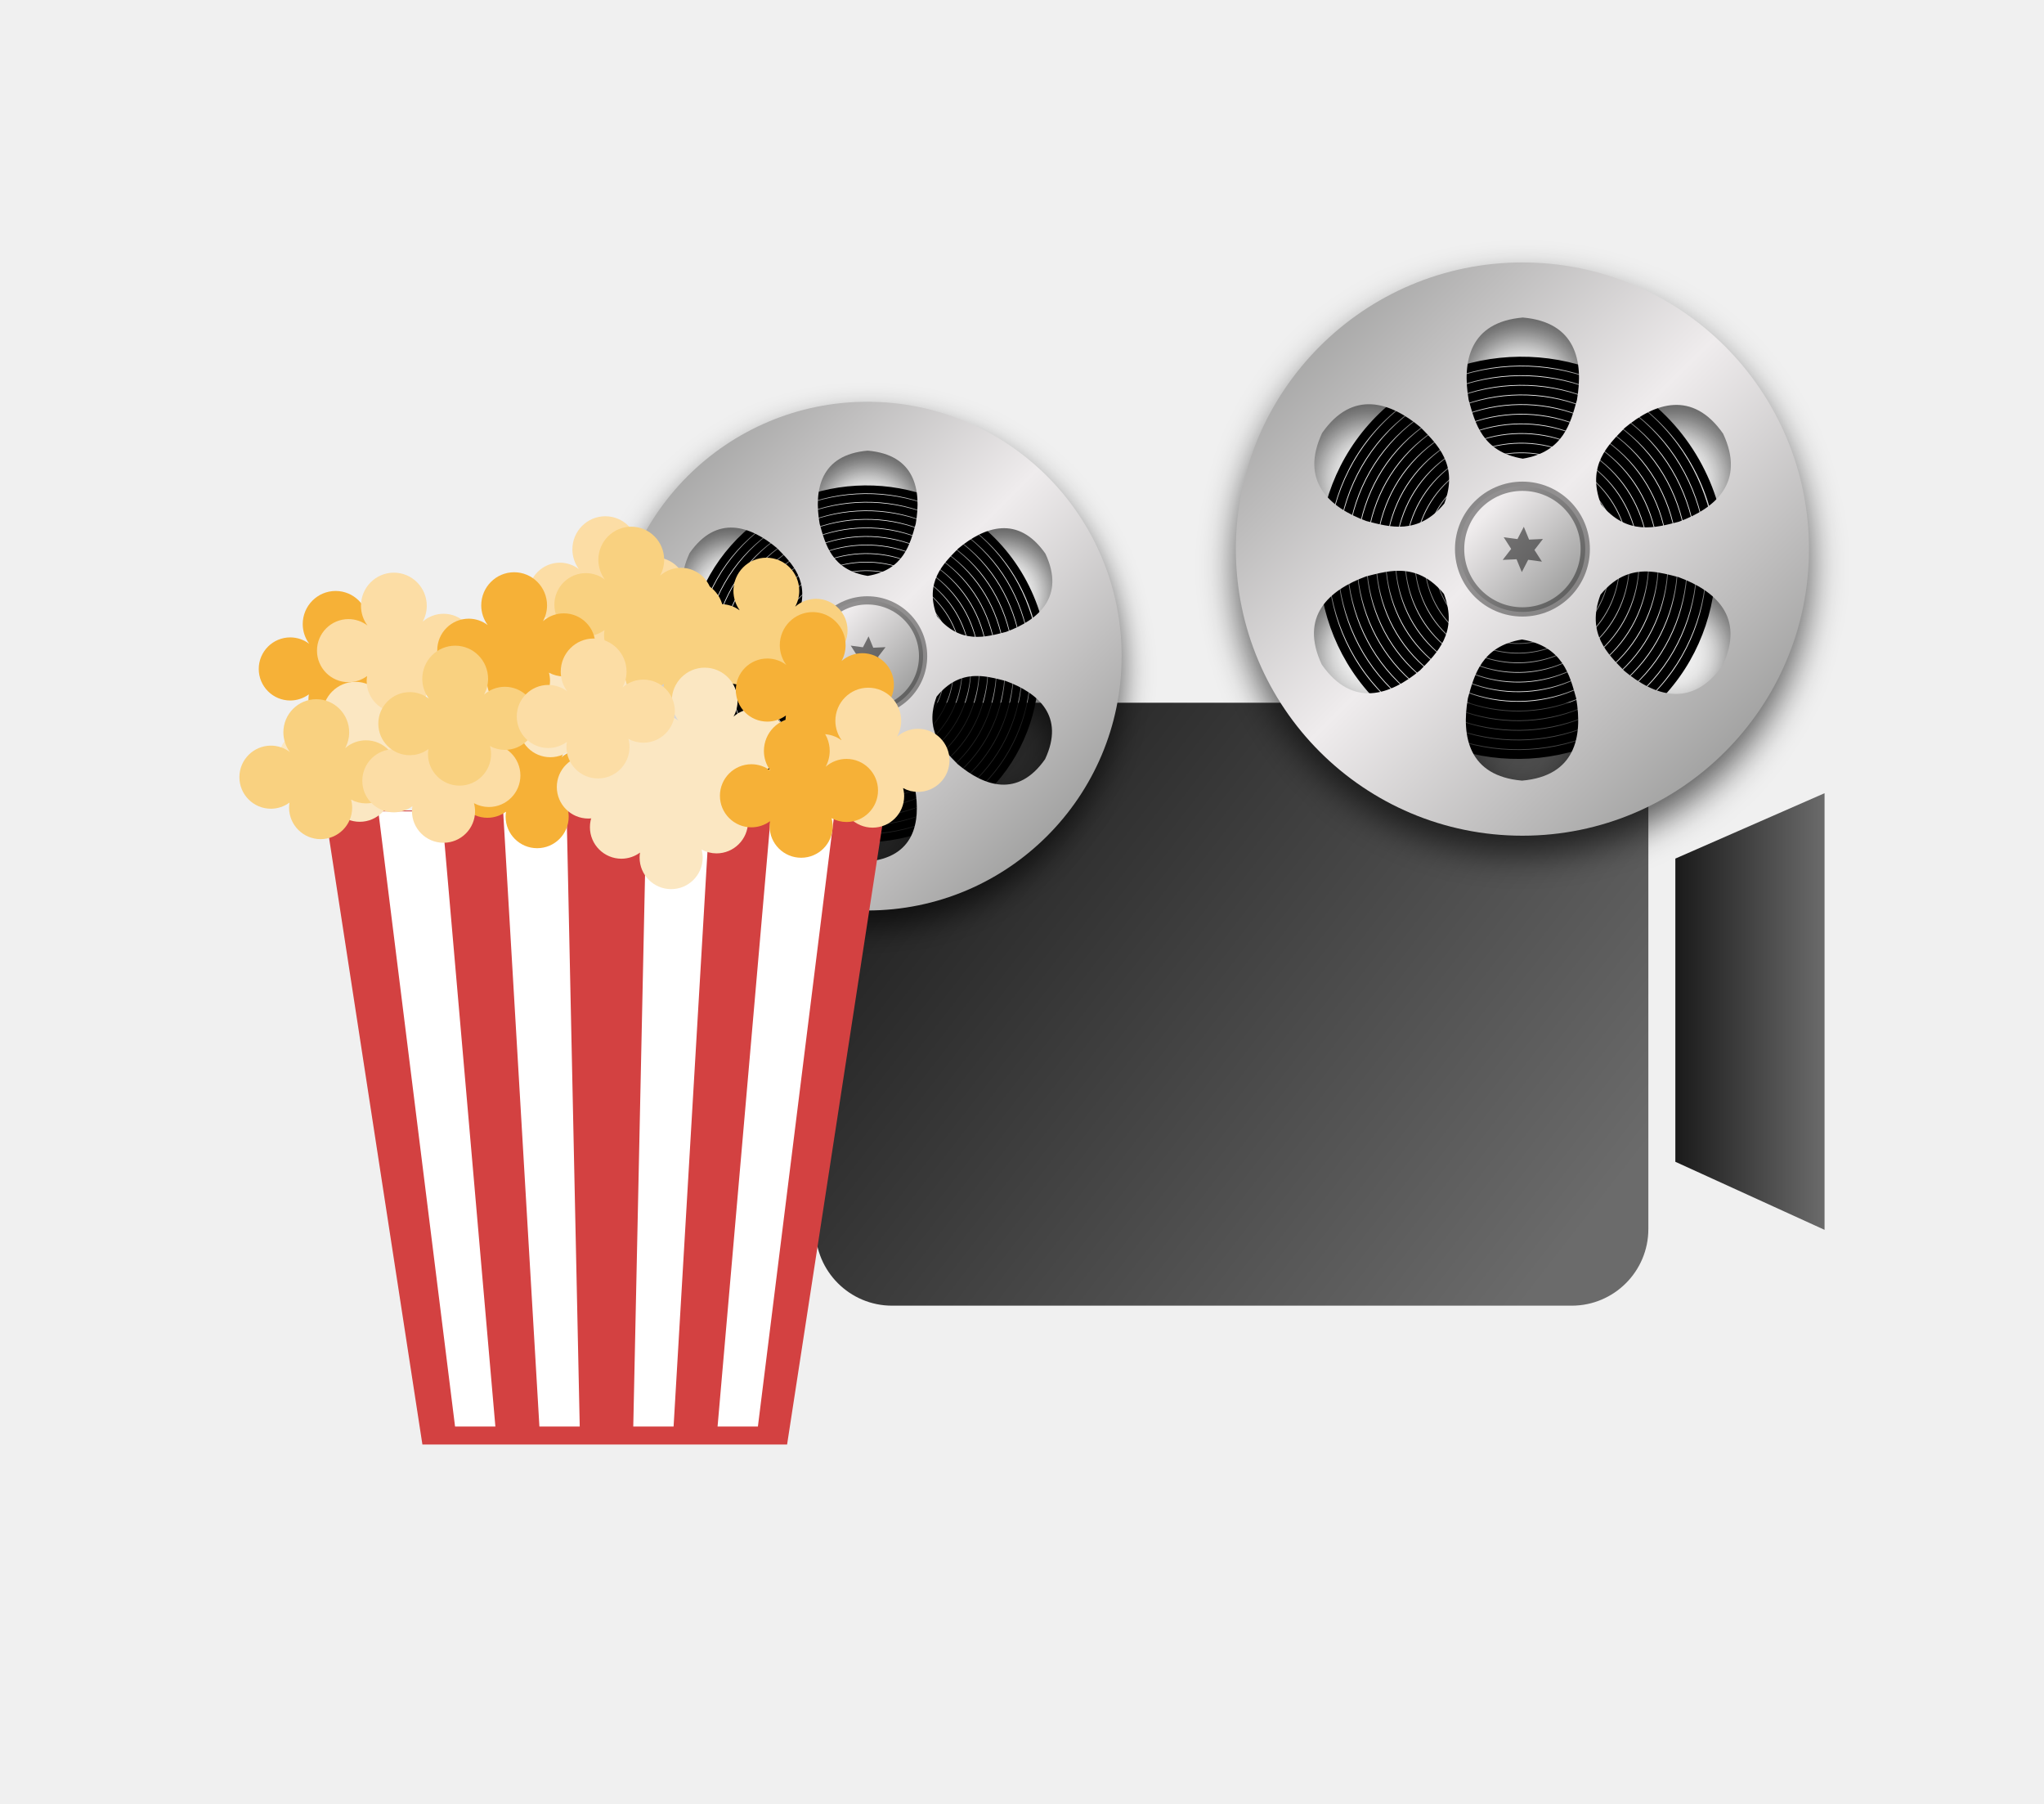
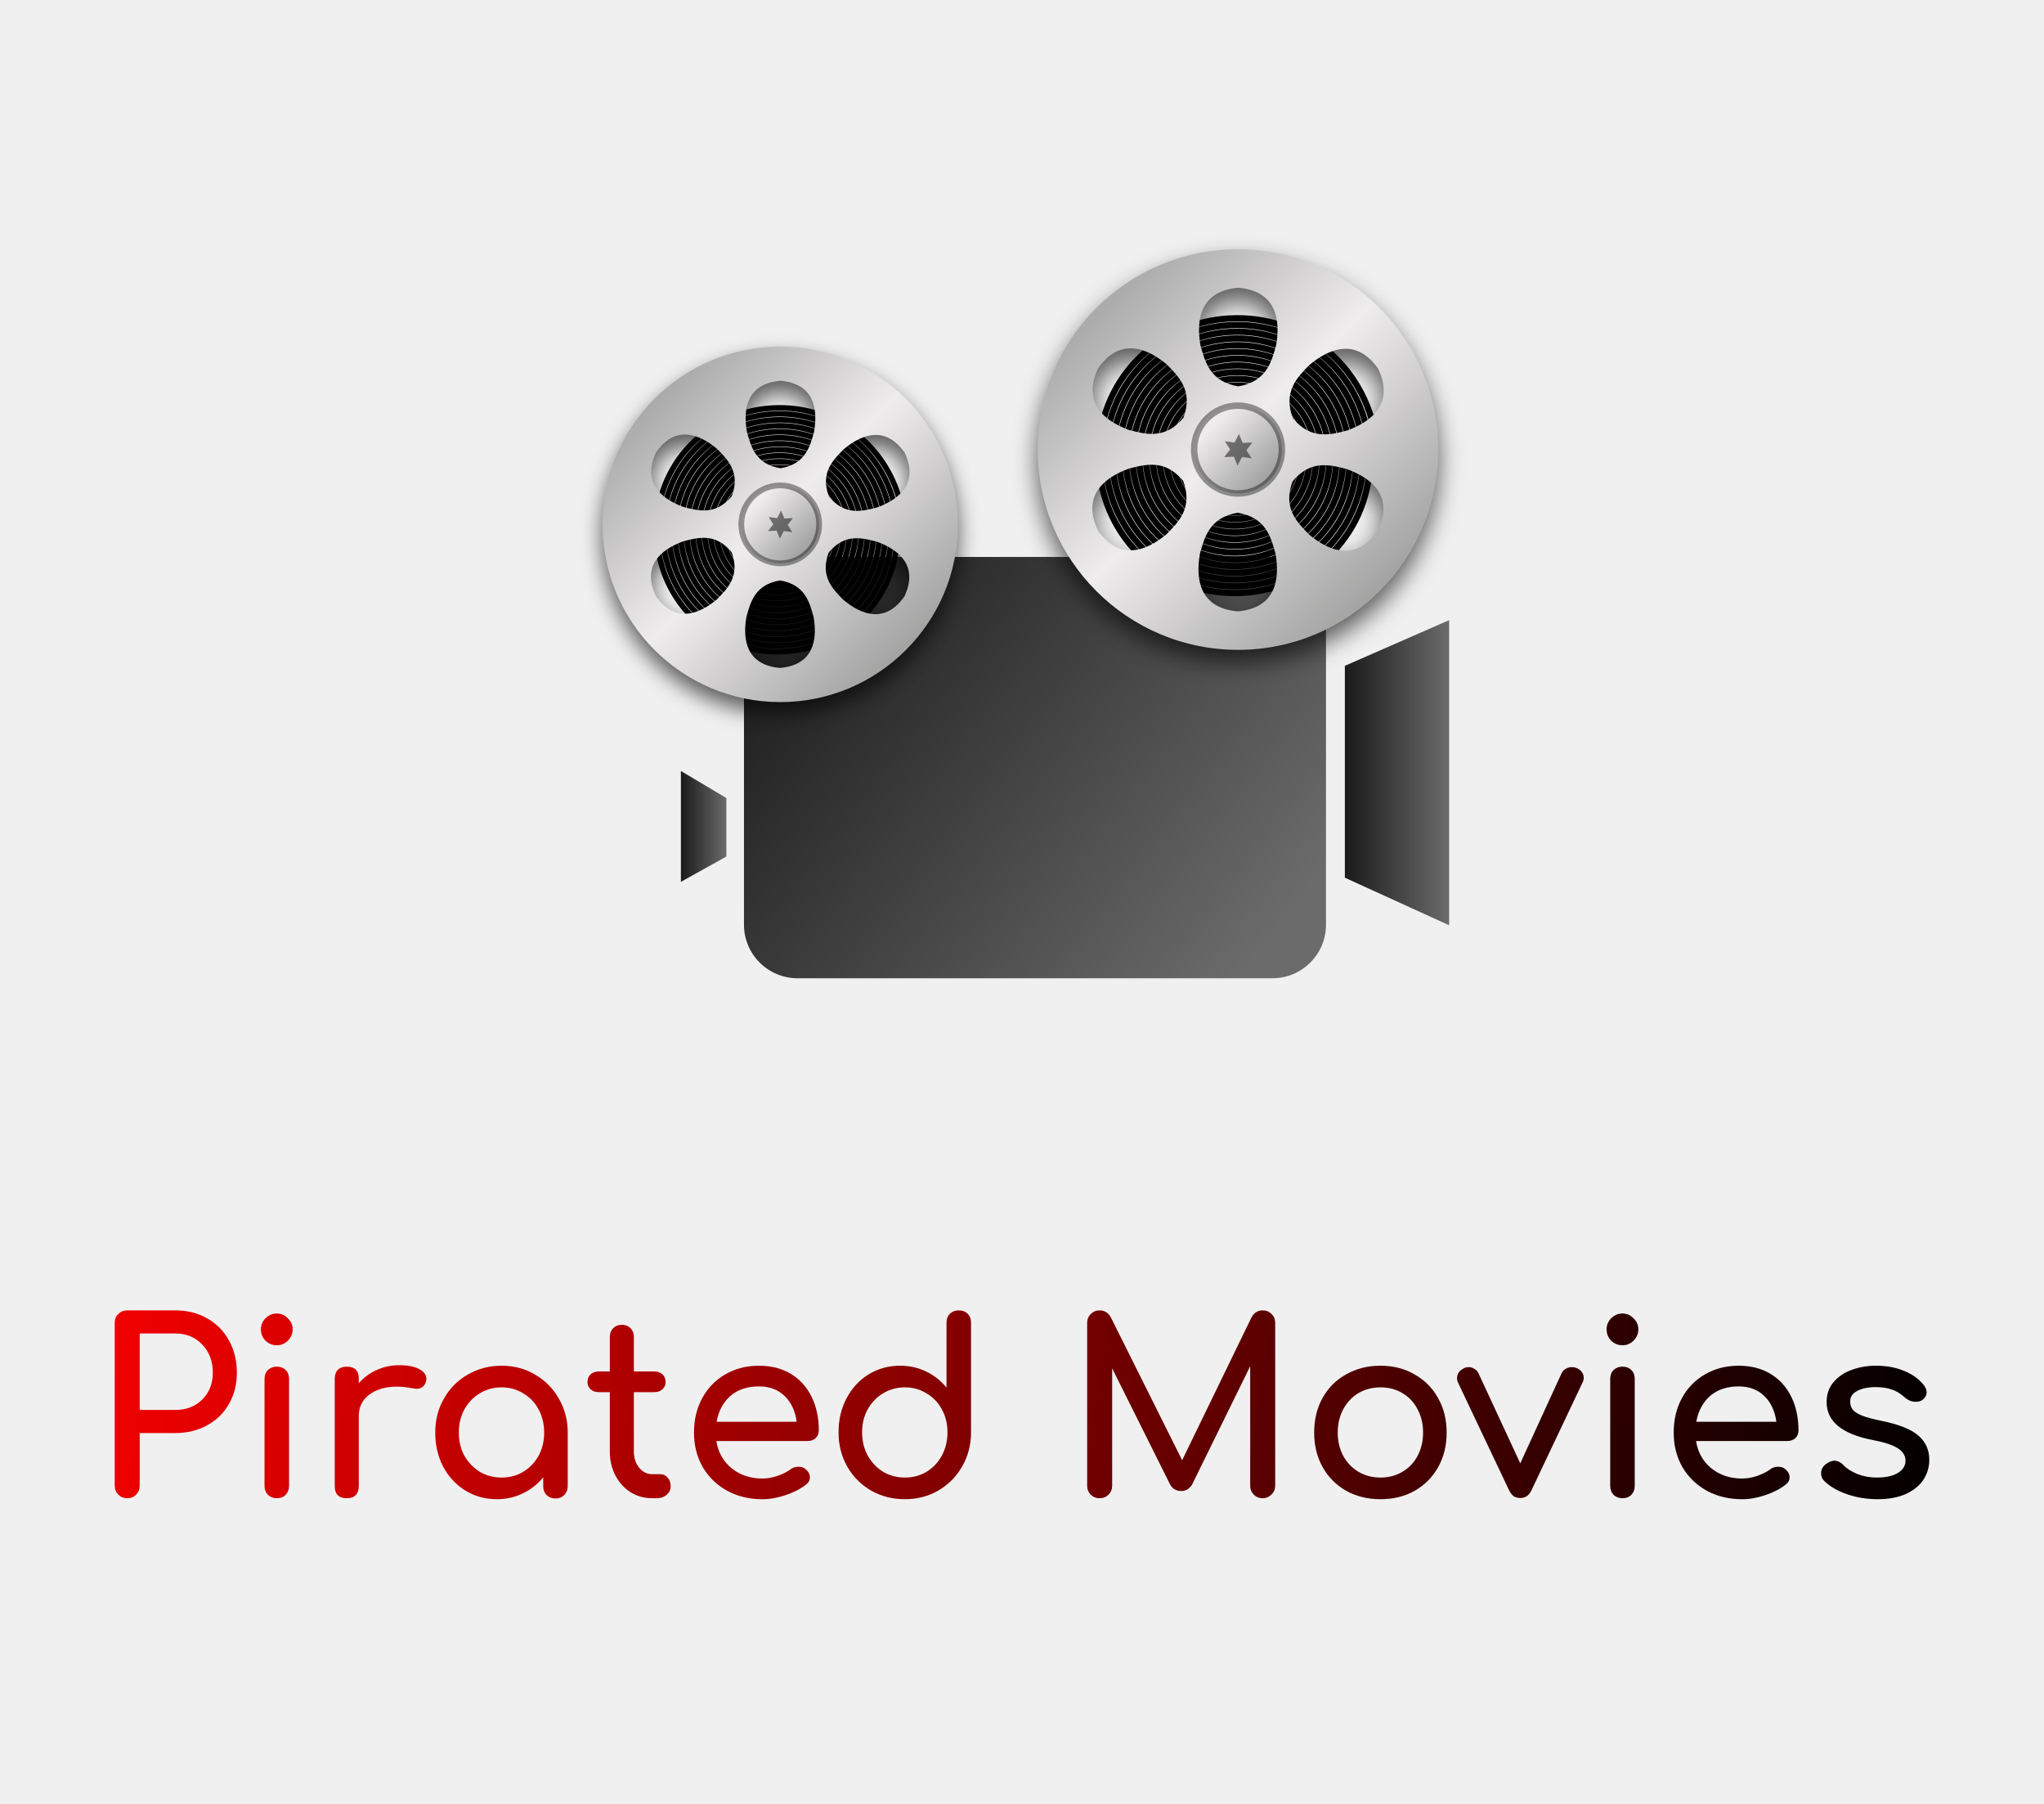
<svg xmlns="http://www.w3.org/2000/svg" xmlns:xlink="http://www.w3.org/1999/xlink" width="544" height="480" version="1.1" viewBox="0 0 544 480">
  <defs>
+     <linearGradient id="linearGradient7984">
+       <stop stop-color="#f40000" offset="0" />
+       <stop offset="1" />
+     </linearGradient>
    <linearGradient id="linearGradient2325">
      <stop stop-color="#1a1a1a" offset="0" />
      <stop stop-color="#6b6b6b" offset="1" />
    </linearGradient>
    <linearGradient id="linearGradient7582" x1="-396.04" x2="-362.29" y1="322.19" y2="356.13" gradientTransform="matrix(4.4292 0 0 4.4292 2031.5 -1200.2)" gradientUnits="userSpaceOnUse" spreadMethod="reflect" xlink:href="#linearGradient7580" />
    <linearGradient id="linearGradient7580">
      <stop stop-color="#efeced" offset="0" />
      <stop stop-color="#8c8d8c" offset="1" />
    </linearGradient>
    <filter id="filter18301-3-6-3" x="-.073" y="-.073" width="1.145" height="1.176" color-interpolation-filters="sRGB">
      <feFlood flood-color="rgb(0,0,0)" flood-opacity=".639" result="flood" />
      <feComposite in="flood" in2="SourceGraphic" operator="in" result="composite1" />
      <feGaussianBlur in="composite1" result="blur" stdDeviation="9.345" />
      <feOffset dx="0" dy="9.431" result="offset" />
      <feComposite in="SourceGraphic" in2="offset" result="composite2" />
    </filter>
    <linearGradient id="linearGradient15527" x1="265.24" x2="320.16" y1="198.52" y2="250.86" gradientTransform="translate(-5.9759 18.474)" gradientUnits="userSpaceOnUse" xlink:href="#linearGradient7580" />
    <linearGradient id="linearGradient2327" x1="182.35" x2="308.65" y1="227.63" y2="325.88" gradientUnits="userSpaceOnUse" xlink:href="#linearGradient2325" />
    <linearGradient id="linearGradient2655" x1="327.92" x2="355.07" y1="283.09" y2="283.09" gradientUnits="userSpaceOnUse" xlink:href="#linearGradient2325" />
    <linearGradient id="linearGradient2663" x1="155.08" x2="166.93" y1="297.08" y2="297.08" gradientUnits="userSpaceOnUse" xlink:href="#linearGradient2325" />
+     <linearGradient id="linearGradient7820" x1="25.301" x2="516.06" y1="301.78" y2="380.34" gradientUnits="userSpaceOnUse" xlink:href="#linearGradient7984" />
  </defs>
  <g>
-     <g transform="matrix(1.4631 0 0 1.4631 -33.896 -145.04)">
+     <g transform="matrix(1.0224 0 0 1.0224 22.663 -83.828)">
      <rect x="171.5" y="226.94" width="151.51" height="109.65" ry="13.941" fill="url(#linearGradient2327)" stroke-linecap="round" stroke-linejoin="round" stroke-opacity=".387" stroke-width="8.3" style="paint-order:fill markers stroke" />
      <g transform="matrix(.91036 0 0 .91036 -46.309 -246.88)">
        <g transform="matrix(.3704 0 0 .3704 276.43 403.15)">
          <path transform="translate(-7.6454 17.968)" d="m287.17 221.91c0.584 0.526-0.421 1.046-0.874 0.97-1.228-0.206-1.504-1.751-1.067-2.719 0.783-1.73 3.036-2.046 4.563-1.163 2.242 1.296 2.602 4.337 1.259 6.408-1.79 2.76-5.645 3.165-8.252 1.355-3.281-2.277-3.731-6.955-1.451-10.097 2.76-3.805 8.267-4.298 11.941-1.548 4.33 3.241 4.867 9.58 1.644 13.786-3.721 4.856-10.893 5.437-15.63 1.74-5.383-4.2-6.007-12.207-1.836-17.475 4.679-5.909 13.522-6.578 19.319-1.932 6.437 5.157 7.149 14.836 2.029 21.164-5.635 6.964-16.151 7.72-23.008 2.125-7.492-6.112-8.291-17.466-2.221-24.853 6.59-8.019 18.781-8.862 26.698-2.317 8.547 7.067 9.434 20.096 2.413 28.542-7.544 9.075-21.412 10.006-30.387 2.51-9.603-8.021-10.577-22.727-2.606-32.231 8.498-10.131 24.043-11.149 34.076-2.702 10.659 8.974 11.721 25.358 2.798 35.92-9.451 11.187-26.674 12.293-37.765 2.894-11.715-9.928-12.865-27.989-2.991-39.609 10.404-12.244 29.305-13.437 41.454-3.087 12.772 10.881 14.009 30.62 3.183 43.298-11.357 13.3-31.936 14.581-45.143 3.279-13.829-11.834-15.153-33.252-3.376-46.987 12.31-14.357 34.567-15.725 48.832-3.472 14.885 12.787 16.298 35.883 3.568 50.676-13.263 15.414-37.199 16.87-52.521 3.664-15.942-13.74-17.442-38.515-3.76-54.365 14.216-16.47 39.83-18.014 56.21-3.857 16.999 14.693 18.586 41.146 3.953 58.055-15.169 17.527-42.462 19.158-59.899 4.049-18.056-15.645-19.731-43.778-4.145-61.744 16.122-18.584 45.093-20.303 63.588-4.241 19.113 16.598 20.875 46.409 4.338 65.433-17.074 19.641-47.725 21.447-67.277 4.434-20.17-17.551-22.02-49.041-4.53-69.122 18.027-20.698 50.357-22.592 70.966-4.626 21.226 18.503 23.164 51.672 4.722 72.811-18.98 21.755-52.988 23.736-74.655 4.819-22.283-19.456-24.309-54.304-4.915-76.5 19.932-22.812 55.62-24.881 78.344-5.011 23.34 20.409 25.453 56.936 5.107 80.189-20.885 23.869-58.252 26.026-82.033 5.203-24.397-21.361-26.598-59.567-5.3-83.878 21.837-24.926 60.883-27.17 85.722-5.396 25.454 22.314 27.742 62.199 5.492 87.567-22.79 25.983-63.515 28.315-89.412 5.588-26.511-23.266-28.887-64.831-5.684-91.256 23.743-27.04 66.147-29.459 93.101-5.781 27.569 24.219 30.032 67.463 5.877 94.945-24.695 28.097-68.779 30.604-96.79 5.973-28.626-25.171-31.176-70.094-6.069-98.634 25.648-29.154 71.41-31.749 100.48-6.165 29.683 26.124 32.321 72.726 6.262 102.32-26.6 30.211-74.042 32.893-104.17 6.358-30.74-27.076-33.466-75.358-6.454-106.01 27.553-31.268 76.674-34.038 107.86-6.55 31.797 28.029 34.61 77.99 6.646 109.7-28.505 32.325-79.306 35.183-111.55 6.743-32.854-28.981-35.755-80.621-6.839-113.39 29.458-33.382 81.937-36.327 115.23-6.935 33.911 29.934 36.9 83.253 7.031 117.08-30.41 34.44-84.569 37.472-118.92 7.128-34.968-30.886-38.044-85.885-7.224-120.77 31.362-35.497 87.201-38.617 122.61-7.32 36.025 31.839 39.189 88.517 7.416 124.46-32.315 36.554-89.833 39.761-126.3 7.512-37.082-32.791-40.334-91.149-7.609-128.15 33.267-37.611 92.465-40.906 129.99-7.705 38.139 33.744 41.479 93.78 7.801 131.84-34.22 38.668-95.096 42.051-133.68 7.897-39.197-34.696-42.623-96.412-7.993-135.52 35.172-39.725 97.728-43.196 137.37-8.09 40.254 35.648 43.768 99.044 8.186 139.21-36.125 40.782-100.36 44.34-141.06 8.282-41.311-36.601-44.913-101.68-8.378-142.9 37.077-41.839 102.99-45.485 144.75-8.474 42.368 37.553 46.057 104.31 8.571 146.59-38.03 42.896-105.62 46.63-148.44 8.667-43.425-38.506-47.202-106.94-8.763-150.28 38.982-43.954 108.26-47.774 152.13-8.859 25.837 22.919 39.385 57.619 36.03 91.98" fill="none" stroke="#000" stroke-width="4.8" />
          <g stroke-linejoin="round" stroke-miterlimit="4.3">
            <path d="m281.03 79.272a154.59 154.59 0 0 0-154.6 154.6 154.59 154.59 0 0 0 154.6 154.59 154.59 154.59 0 0 0 154.59-154.59 154.59 154.59 0 0 0-154.59-154.6zm0.208 29.707c28.714 2.483 32.815 23.661 29.205 44.439-3.43 12.282-7.202 28.055-29.205 31.679-22.003-3.624-25.775-19.397-29.205-31.679-3.61-20.778 0.491-41.956 29.205-44.439zm-81.603 46.801c9.185 0.496 18.333 5.63 26.428 12.388 8.921 9.111 20.692 20.268 12.829 41.134-14.14 17.243-29.683 12.617-42.034 9.447-19.8-7.263-36.091-21.401-23.885-47.51 8.254-11.813 17.477-15.954 26.662-15.459zm162.99 0.363c9.185-0.496 18.408 3.655 26.662 15.468 12.206 26.109-4.077 40.247-23.876 47.51-12.351 3.17-27.903 7.788-42.043-9.455-7.863-20.867 3.917-32.023 12.838-41.134 8.095-6.758 17.235-11.892 26.419-12.388zm-150.97 89.527c8.813-0.612 18.196 1.62 27.034 12.397 7.863 20.867-3.908 32.023-12.829 41.134-16.189 13.516-36.582 20.554-53.09-3.071-12.206-26.109 4.085-40.247 23.885-47.51 4.632-1.189 9.713-2.583 15-2.95zm138.54 0.363c5.288 0.367 10.369 1.761 15 2.95 19.8 7.263 36.091 21.401 23.885 47.51-16.508 23.625-36.9 16.587-53.09 3.071-8.921-9.111-20.692-20.259-12.829-41.126 8.837-10.777 18.221-13.017 27.034-12.405zm-69.379 36.601c22.003 3.624 25.775 19.397 29.205 31.679 3.61 20.778-0.491 41.955-29.205 44.439-28.714-2.483-32.815-23.661-29.205-44.439 3.43-12.282 7.202-28.055 29.205-31.679z" fill="url(#linearGradient7582)" filter="url(#filter18301-3-6-3)" stroke-width="210.93" style="paint-order:fill markers stroke" />
            <circle cx="281.03" cy="233.87" r="33.891" fill="url(#linearGradient15527)" stroke="#000" stroke-opacity=".387" stroke-width="5" style="paint-order:fill markers stroke" />
            <path transform="matrix(3.5119 0 0 3.5119 1669.2 -903.01)" d="m-392.28 325.65-2.111-0.286-0.979 1.892-0.808-1.971-2.128 0.098 1.303-1.686-1.149-1.794 2.111 0.286 0.979-1.892 0.808 1.971 2.128-0.098-1.303 1.686z" fill-opacity=".478" stroke-width="47.622" style="paint-order:fill markers stroke" />
          </g>
        </g>
      </g>
      <path d="m327.92 255.28 27.143-11.891v79.411l-27.143-12.378z" fill="url(#linearGradient2655)" stroke-linecap="round" stroke-linejoin="round" stroke-opacity=".387" stroke-width="8.3" style="paint-order:fill markers stroke" />
      <path d="m155.08 282.65 11.841 7.037v15.228l-11.841 6.583z" fill="url(#linearGradient2663)" stroke-linecap="round" stroke-linejoin="round" stroke-opacity=".387" stroke-width="8.3" style="paint-order:fill markers stroke" />
      <g transform="matrix(.80784 0 0 .80784 -126.46 -177.2)">
        <g transform="matrix(.3704 0 0 .3704 276.43 403.15)">
          <path transform="translate(-7.6454 17.968)" d="m287.17 221.91c0.584 0.526-0.421 1.046-0.874 0.97-1.228-0.206-1.504-1.751-1.067-2.719 0.783-1.73 3.036-2.046 4.563-1.163 2.242 1.296 2.602 4.337 1.259 6.408-1.79 2.76-5.645 3.165-8.252 1.355-3.281-2.277-3.731-6.955-1.451-10.097 2.76-3.805 8.267-4.298 11.941-1.548 4.33 3.241 4.867 9.58 1.644 13.786-3.721 4.856-10.893 5.437-15.63 1.74-5.383-4.2-6.007-12.207-1.836-17.475 4.679-5.909 13.522-6.578 19.319-1.932 6.437 5.157 7.149 14.836 2.029 21.164-5.635 6.964-16.151 7.72-23.008 2.125-7.492-6.112-8.291-17.466-2.221-24.853 6.59-8.019 18.781-8.862 26.698-2.317 8.547 7.067 9.434 20.096 2.413 28.542-7.544 9.075-21.412 10.006-30.387 2.51-9.603-8.021-10.577-22.727-2.606-32.231 8.498-10.131 24.043-11.149 34.076-2.702 10.659 8.974 11.721 25.358 2.798 35.92-9.451 11.187-26.674 12.293-37.765 2.894-11.715-9.928-12.865-27.989-2.991-39.609 10.404-12.244 29.305-13.437 41.454-3.087 12.772 10.881 14.009 30.62 3.183 43.298-11.357 13.3-31.936 14.581-45.143 3.279-13.829-11.834-15.153-33.252-3.376-46.987 12.31-14.357 34.567-15.725 48.832-3.472 14.885 12.787 16.298 35.883 3.568 50.676-13.263 15.414-37.199 16.87-52.521 3.664-15.942-13.74-17.442-38.515-3.76-54.365 14.216-16.47 39.83-18.014 56.21-3.857 16.999 14.693 18.586 41.146 3.953 58.055-15.169 17.527-42.462 19.158-59.899 4.049-18.056-15.645-19.731-43.778-4.145-61.744 16.122-18.584 45.093-20.303 63.588-4.241 19.113 16.598 20.875 46.409 4.338 65.433-17.074 19.641-47.725 21.447-67.277 4.434-20.17-17.551-22.02-49.041-4.53-69.122 18.027-20.698 50.357-22.592 70.966-4.626 21.226 18.503 23.164 51.672 4.722 72.811-18.98 21.755-52.988 23.736-74.655 4.819-22.283-19.456-24.309-54.304-4.915-76.5 19.932-22.812 55.62-24.881 78.344-5.011 23.34 20.409 25.453 56.936 5.107 80.189-20.885 23.869-58.252 26.026-82.033 5.203-24.397-21.361-26.598-59.567-5.3-83.878 21.837-24.926 60.883-27.17 85.722-5.396 25.454 22.314 27.742 62.199 5.492 87.567-22.79 25.983-63.515 28.315-89.412 5.588-26.511-23.266-28.887-64.831-5.684-91.256 23.743-27.04 66.147-29.459 93.101-5.781 27.569 24.219 30.032 67.463 5.877 94.945-24.695 28.097-68.779 30.604-96.79 5.973-28.626-25.171-31.176-70.094-6.069-98.634 25.648-29.154 71.41-31.749 100.48-6.165 29.683 26.124 32.321 72.726 6.262 102.32-26.6 30.211-74.042 32.893-104.17 6.358-30.74-27.076-33.466-75.358-6.454-106.01 27.553-31.268 76.674-34.038 107.86-6.55 31.797 28.029 34.61 77.99 6.646 109.7-28.505 32.325-79.306 35.183-111.55 6.743-32.854-28.981-35.755-80.621-6.839-113.39 29.458-33.382 81.937-36.327 115.23-6.935 33.911 29.934 36.9 83.253 7.031 117.08-30.41 34.44-84.569 37.472-118.92 7.128-34.968-30.886-38.044-85.885-7.224-120.77 31.362-35.497 87.201-38.617 122.61-7.32 36.025 31.839 39.189 88.517 7.416 124.46-32.315 36.554-89.833 39.761-126.3 7.512-37.082-32.791-40.334-91.149-7.609-128.15 33.267-37.611 92.465-40.906 129.99-7.705 38.139 33.744 41.479 93.78 7.801 131.84-34.22 38.668-95.096 42.051-133.68 7.897-39.197-34.696-42.623-96.412-7.993-135.52 35.172-39.725 97.728-43.196 137.37-8.09 40.254 35.648 43.768 99.044 8.186 139.21-36.125 40.782-100.36 44.34-141.06 8.282-41.311-36.601-44.913-101.68-8.378-142.9 37.077-41.839 102.99-45.485 144.75-8.474 42.368 37.553 46.057 104.31 8.571 146.59-38.03 42.896-105.62 46.63-148.44 8.667-43.425-38.506-47.202-106.94-8.763-150.28 38.982-43.954 108.26-47.774 152.13-8.859 25.837 22.919 39.385 57.619 36.03 91.98" fill="none" stroke="#000" stroke-width="4.8" />
          <g stroke-linejoin="round" stroke-miterlimit="4.3">
            <path d="m281.03 79.272a154.59 154.59 0 0 0-154.6 154.6 154.59 154.59 0 0 0 154.6 154.59 154.59 154.59 0 0 0 154.59-154.59 154.59 154.59 0 0 0-154.59-154.6zm0.208 29.707c28.714 2.483 32.815 23.661 29.205 44.439-3.43 12.282-7.202 28.055-29.205 31.679-22.003-3.624-25.775-19.397-29.205-31.679-3.61-20.778 0.491-41.956 29.205-44.439zm-81.603 46.801c9.185 0.496 18.333 5.63 26.428 12.388 8.921 9.111 20.692 20.268 12.829 41.134-14.14 17.243-29.683 12.617-42.034 9.447-19.8-7.263-36.091-21.401-23.885-47.51 8.254-11.813 17.477-15.954 26.662-15.459zm162.99 0.363c9.185-0.496 18.408 3.655 26.662 15.468 12.206 26.109-4.077 40.247-23.876 47.51-12.351 3.17-27.903 7.788-42.043-9.455-7.863-20.867 3.917-32.023 12.838-41.134 8.095-6.758 17.235-11.892 26.419-12.388zm-150.97 89.527c8.813-0.612 18.196 1.62 27.034 12.397 7.863 20.867-3.908 32.023-12.829 41.134-16.189 13.516-36.582 20.554-53.09-3.071-12.206-26.109 4.085-40.247 23.885-47.51 4.632-1.189 9.713-2.583 15-2.95zm138.54 0.363c5.288 0.367 10.369 1.761 15 2.95 19.8 7.263 36.091 21.401 23.885 47.51-16.508 23.625-36.9 16.587-53.09 3.071-8.921-9.111-20.692-20.259-12.829-41.126 8.837-10.777 18.221-13.017 27.034-12.405zm-69.379 36.601c22.003 3.624 25.775 19.397 29.205 31.679 3.61 20.778-0.491 41.955-29.205 44.439-28.714-2.483-32.815-23.661-29.205-44.439 3.43-12.282 7.202-28.055 29.205-31.679z" fill="url(#linearGradient7582)" filter="url(#filter18301-3-6-3)" stroke-width="210.93" style="paint-order:fill markers stroke" />
            <circle cx="281.03" cy="233.87" r="33.891" fill="url(#linearGradient15527)" stroke="#000" stroke-opacity=".387" stroke-width="5" style="paint-order:fill markers stroke" />
            <path transform="matrix(3.5119 0 0 3.5119 1669.2 -903.01)" d="m-392.28 325.65-2.111-0.286-0.979 1.892-0.808-1.971-2.128 0.098 1.303-1.686-1.149-1.794 2.111 0.286 0.979-1.892 0.808 1.971 2.128-0.098-1.303 1.686z" fill-opacity=".478" stroke-width="47.622" style="paint-order:fill markers stroke" />
          </g>
        </g>
      </g>
    </g>
-     <g transform="translate(-26.273 8.4293)" stroke-linecap="round" stroke-linejoin="round" stroke-opacity=".387">
-       <g transform="translate(-67.836 9.9487)" stroke-width="8.3">
-         <path d="m180.57 197.29 25.959 168.7h97.061l25.959-168.7h-74.49z" fill="#d34141" style="paint-order:fill markers stroke" />
-         <g fill="#fff">
-           <path d="m194.8 197.53h16.886l14.266 163.67h-10.733zm121.44 0h-16.886l-14.266 163.67h10.733z" style="paint-order:fill markers stroke" />
-           <path d="m228.02 197.53h16.886l3.496 163.67h-10.733zm55.011 0h-16.886l-3.496 163.67h10.733z" style="paint-order:fill markers stroke" />
-         </g>
-       </g>
-       <g stroke-width="8.694">
-         <path d="m230.23 139.97c-4.838 2.3e-4 -8.759 3.953-8.76 8.828 8e-3 1.884 0.614 3.716 1.728 5.229-1.45-1.098-3.217-1.696-5.035-1.703-4.637-1.3e-4 -8.397 3.759-8.396 8.396-1.3e-4 4.637 3.759 8.397 8.396 8.396 1.779-8e-3 3.509-0.58 4.941-1.635-0.074 0.44-0.112 0.886-0.115 1.332-1.3e-4 4.637 3.759 8.397 8.396 8.396 4.637 1.3e-4 8.397-3.759 8.396-8.396-5e-3 -0.719-0.103-1.435-0.291-2.129 1.215 0.658 2.575 1.007 3.957 1.014 4.636 1.3e-4 8.396-3.758 8.396-8.395 1.3e-4 -4.637-3.759-8.397-8.396-8.396-2.039 2e-3 -4.008 0.745-5.539 2.092 0.701-1.288 1.073-2.732 1.08-4.201-5.2e-4 -4.876-3.922-8.828-8.76-8.828z" fill="#f9d180" style="paint-order:fill markers stroke" />
-         <path d="m203.74 190.92c-4.838 2.3e-4 -8.759 3.953-8.76 8.828 8e-3 1.884 0.614 3.716 1.728 5.229-1.45-1.098-3.217-1.696-5.035-1.703-4.637-1.3e-4 -8.397 3.759-8.396 8.396-1.3e-4 4.637 3.759 8.397 8.396 8.396 1.779-8e-3 3.509-0.58 4.941-1.635-0.074 0.44-0.112 0.886-0.115 1.332-1.3e-4 4.637 3.759 8.397 8.396 8.396 4.637 1.3e-4 8.397-3.759 8.396-8.396-5e-3 -0.719-0.103-1.435-0.291-2.129 1.215 0.658 2.575 1.007 3.957 1.014 4.636 1.3e-4 8.396-3.758 8.396-8.395 1.3e-4 -4.637-3.759-8.397-8.396-8.396-2.039 2e-3 -4.008 0.745-5.539 2.092 0.701-1.288 1.073-2.732 1.08-4.201-5.2e-4 -4.876-3.922-8.828-8.76-8.828z" fill="#fbe7c2" style="paint-order:fill markers stroke" />
-         <path d="m115.6 148.82c-4.838 2.3e-4 -8.759 3.953-8.76 8.828 8e-3 1.884 0.614 3.716 1.728 5.229-1.45-1.098-3.217-1.696-5.035-1.703-4.637-1.3e-4 -8.397 3.759-8.396 8.396-1.3e-4 4.637 3.759 8.397 8.396 8.396 1.779-8e-3 3.509-0.58 4.941-1.635-0.074 0.44-0.112 0.886-0.115 1.332-1.3e-4 4.637 3.759 8.397 8.396 8.396 4.637 1.3e-4 8.397-3.759 8.396-8.396-5e-3 -0.719-0.103-1.435-0.291-2.129 1.215 0.658 2.575 1.007 3.957 1.014 4.636 1.3e-4 8.396-3.758 8.396-8.395 1.3e-4 -4.637-3.759-8.397-8.396-8.396-2.039 2e-3 -4.008 0.745-5.539 2.092 0.701-1.288 1.073-2.732 1.08-4.201-5.2e-4 -4.876-3.922-8.828-8.76-8.828z" fill="#f6b137" style="paint-order:fill markers stroke" />
-         <path d="m187.37 128.94c-4.838 2.3e-4 -8.759 3.953-8.76 8.828 8e-3 1.884 0.614 3.716 1.728 5.229-1.45-1.098-3.217-1.696-5.035-1.703-4.637-1.3e-4 -8.397 3.759-8.396 8.396-1.3e-4 4.637 3.759 8.397 8.396 8.396 1.779-8e-3 3.509-0.58 4.941-1.635-0.074 0.44-0.112 0.886-0.115 1.332-1.3e-4 4.637 3.759 8.397 8.396 8.396 4.637 1.3e-4 8.397-3.759 8.396-8.396-5e-3 -0.719-0.103-1.435-0.291-2.129 1.215 0.658 2.575 1.007 3.957 1.014 4.636 1.3e-4 8.396-3.758 8.396-8.395 1.3e-4 -4.637-3.759-8.397-8.396-8.396-2.039 2e-3 -4.008 0.745-5.539 2.092 0.701-1.288 1.073-2.732 1.08-4.201-5.2e-4 -4.876-3.922-8.828-8.76-8.828z" fill="#fcdda5" style="paint-order:fill markers stroke" />
-         <path d="m194.28 131.72c-4.838 2.3e-4 -8.759 3.953-8.76 8.828 8e-3 1.884 0.614 3.716 1.728 5.229-1.45-1.098-3.217-1.696-5.035-1.703-4.637-1.3e-4 -8.397 3.759-8.396 8.396-1.3e-4 4.637 3.759 8.397 8.396 8.396 1.779-8e-3 3.509-0.58 4.941-1.635-0.074 0.44-0.112 0.886-0.115 1.332-1.3e-4 4.637 3.759 8.397 8.396 8.396 4.637 1.3e-4 8.397-3.759 8.396-8.396-5e-3 -0.719-0.103-1.435-0.291-2.129 1.215 0.658 2.575 1.007 3.957 1.014 4.636 1.3e-4 8.396-3.758 8.396-8.395 1.3e-4 -4.637-3.759-8.397-8.396-8.396-2.039 2e-3 -4.008 0.745-5.539 2.092 0.701-1.288 1.073-2.732 1.08-4.201-5.2e-4 -4.876-3.922-8.828-8.76-8.828z" fill="#f9d180" style="paint-order:fill markers stroke" />
-         <path d="m120.86 173c-4.838 2.3e-4 -8.759 3.953-8.76 8.828 8e-3 1.884 0.614 3.716 1.728 5.229-1.45-1.098-3.217-1.696-5.035-1.703-4.637-1.3e-4 -8.397 3.759-8.396 8.396-1.3e-4 4.637 3.759 8.397 8.396 8.396 1.779-8e-3 3.509-0.58 4.941-1.635-0.074 0.44-0.112 0.886-0.115 1.332-1.3e-4 4.637 3.759 8.397 8.396 8.396 4.637 1.3e-4 8.397-3.759 8.396-8.396-5e-3 -0.719-0.103-1.435-0.291-2.129 1.215 0.658 2.575 1.007 3.957 1.014 4.636 1.3e-4 8.396-3.758 8.396-8.395 1.3e-4 -4.637-3.759-8.397-8.396-8.396-2.039 2e-3 -4.008 0.745-5.539 2.092 0.701-1.288 1.073-2.732 1.08-4.201-5.2e-4 -4.876-3.922-8.828-8.76-8.828z" fill="#fbe7c2" style="paint-order:fill markers stroke" />
-         <path d="m168.08 180.03c-4.838 2.3e-4 -8.759 3.953-8.76 8.828 8e-3 1.884 0.614 3.716 1.728 5.229-1.45-1.098-3.217-1.696-5.035-1.703-4.637-1.3e-4 -8.397 3.759-8.396 8.396-1.3e-4 4.637 3.759 8.397 8.396 8.396 1.779-8e-3 3.509-0.58 4.941-1.635-0.074 0.44-0.112 0.886-0.115 1.332-1.3e-4 4.637 3.759 8.397 8.396 8.396 4.637 1.3e-4 8.397-3.759 8.396-8.396-5e-3 -0.719-0.103-1.435-0.291-2.129 1.215 0.658 2.575 1.007 3.957 1.014 4.636 1.3e-4 8.396-3.758 8.396-8.395 1.3e-4 -4.637-3.759-8.397-8.396-8.396-2.039 2e-3 -4.008 0.745-5.539 2.092 0.701-1.288 1.073-2.732 1.08-4.201-5.2e-4 -4.876-3.922-8.828-8.76-8.828z" fill="#f6b137" style="paint-order:fill markers stroke" />
-         <path d="m131.1 143.95c-4.838 2.3e-4 -8.759 3.953-8.76 8.828 8e-3 1.884 0.614 3.716 1.728 5.229-1.45-1.098-3.217-1.696-5.035-1.703-4.637-1.3e-4 -8.397 3.759-8.396 8.396-1.3e-4 4.637 3.759 8.397 8.396 8.396 1.779-8e-3 3.509-0.58 4.941-1.635-0.074 0.44-0.112 0.886-0.115 1.332-1.3e-4 4.637 3.759 8.397 8.396 8.396 4.637 1.3e-4 8.397-3.759 8.396-8.396-5e-3 -0.719-0.103-1.435-0.291-2.129 1.215 0.658 2.575 1.007 3.957 1.014 4.636 1.3e-4 8.396-3.758 8.396-8.395 1.3e-4 -4.637-3.759-8.397-8.396-8.396-2.039 2e-3 -4.008 0.745-5.539 2.092 0.701-1.288 1.073-2.732 1.08-4.201-5.2e-4 -4.876-3.922-8.828-8.76-8.828z" fill="#fcdda5" style="paint-order:fill markers stroke" />
-         <path d="m210.09 146.02c-4.838 2.3e-4 -8.759 3.953-8.76 8.828 8e-3 1.884 0.614 3.716 1.728 5.229-1.45-1.098-3.217-1.696-5.035-1.703-4.637-1.3e-4 -8.397 3.759-8.396 8.396-1.3e-4 4.637 3.759 8.397 8.396 8.396 1.779-8e-3 3.509-0.58 4.941-1.635-0.074 0.44-0.112 0.886-0.115 1.332-1.3e-4 4.637 3.759 8.397 8.396 8.396 4.637 1.3e-4 8.397-3.759 8.396-8.396-5e-3 -0.719-0.103-1.435-0.291-2.129 1.215 0.658 2.575 1.007 3.957 1.014 4.636 1.3e-4 8.396-3.758 8.396-8.395 1.3e-4 -4.637-3.759-8.397-8.396-8.396-2.039 2e-3 -4.008 0.745-5.539 2.092 0.701-1.288 1.073-2.732 1.08-4.201-5.2e-4 -4.876-3.922-8.828-8.76-8.828z" fill="#f9d180" style="paint-order:fill markers stroke" />
-         <path d="m213.82 169.23c-4.838 2.3e-4 -8.759 3.953-8.76 8.828 8e-3 1.884 0.614 3.716 1.728 5.229-1.45-1.098-3.217-1.696-5.035-1.703-4.637-1.3e-4 -8.397 3.759-8.396 8.396-1.3e-4 4.637 3.759 8.397 8.396 8.396 1.779-8e-3 3.509-0.58 4.941-1.635-0.074 0.44-0.112 0.886-0.115 1.332-1.3e-4 4.637 3.759 8.397 8.396 8.396 4.637 1.3e-4 8.397-3.759 8.396-8.396-5e-3 -0.719-0.103-1.435-0.291-2.129 1.215 0.658 2.575 1.007 3.957 1.014 4.636 1.3e-4 8.396-3.758 8.396-8.395 1.3e-4 -4.637-3.759-8.397-8.396-8.396-2.039 2e-3 -4.008 0.745-5.539 2.092 0.701-1.288 1.073-2.732 1.08-4.201-5.2e-4 -4.876-3.922-8.828-8.76-8.828z" fill="#fbe7c2" style="paint-order:fill markers stroke" />
-         <path d="m242.57 154.44c-4.838 2.3e-4 -8.759 3.953-8.76 8.828 8e-3 1.884 0.614 3.716 1.728 5.229-1.45-1.098-3.217-1.696-5.035-1.703-4.637-1.3e-4 -8.397 3.759-8.396 8.396-1.3e-4 4.637 3.759 8.397 8.396 8.396 1.779-8e-3 3.509-0.58 4.941-1.635-0.074 0.44-0.112 0.886-0.115 1.332-1.3e-4 4.637 3.759 8.397 8.396 8.396 4.637 1.3e-4 8.397-3.759 8.396-8.396-5e-3 -0.719-0.103-1.435-0.291-2.129 1.215 0.658 2.575 1.007 3.957 1.014 4.636 1.3e-4 8.396-3.758 8.396-8.395 1.3e-4 -4.637-3.759-8.397-8.396-8.396-2.039 2e-3 -4.008 0.745-5.539 2.092 0.701-1.288 1.073-2.732 1.08-4.201-5.2e-4 -4.876-3.922-8.828-8.76-8.828z" fill="#f6b137" style="paint-order:fill markers stroke" />
-         <path d="m257.36 174.56c-4.838 2.3e-4 -8.759 3.953-8.76 8.828 8e-3 1.884 0.614 3.716 1.728 5.229-1.45-1.098-3.217-1.696-5.035-1.703-4.637-1.3e-4 -8.397 3.759-8.396 8.396-1.3e-4 4.637 3.759 8.397 8.396 8.396 1.779-8e-3 3.509-0.58 4.941-1.635-0.074 0.44-0.112 0.886-0.115 1.332-1.3e-4 4.637 3.759 8.397 8.396 8.396 4.637 1.3e-4 8.397-3.759 8.396-8.396-5e-3 -0.719-0.103-1.435-0.291-2.129 1.215 0.658 2.575 1.007 3.957 1.014 4.636 1.3e-4 8.396-3.758 8.396-8.395 1.3e-4 -4.637-3.759-8.397-8.396-8.396-2.039 2e-3 -4.008 0.745-5.539 2.092 0.701-1.288 1.073-2.732 1.08-4.201-5.2e-4 -4.876-3.922-8.828-8.76-8.828z" fill="#fcdda5" style="paint-order:fill markers stroke" />
-         <path d="m110.45 177.62c-4.838 2.3e-4 -8.759 3.953-8.76 8.828 8e-3 1.884 0.614 3.716 1.728 5.229-1.45-1.098-3.217-1.696-5.035-1.703-4.637-1.3e-4 -8.397 3.759-8.396 8.396-1.3e-4 4.637 3.759 8.397 8.396 8.396 1.779-8e-3 3.509-0.58 4.941-1.635-0.074 0.44-0.112 0.886-0.115 1.332-1.3e-4 4.637 3.759 8.397 8.396 8.396 4.637 1.3e-4 8.397-3.759 8.396-8.396-5e-3 -0.719-0.103-1.435-0.291-2.129 1.215 0.658 2.575 1.007 3.957 1.014 4.636 1.3e-4 8.396-3.758 8.396-8.395 1.3e-4 -4.637-3.759-8.397-8.396-8.396-2.039 2e-3 -4.008 0.745-5.539 2.092 0.701-1.288 1.073-2.732 1.08-4.201-5.2e-4 -4.876-3.922-8.828-8.76-8.828z" fill="#f9d180" style="paint-order:fill markers stroke" />
-         <path d="m171.58 155.82c-4.838 2.3e-4 -8.759 3.953-8.76 8.828 8e-3 1.884 0.614 3.716 1.728 5.229-1.45-1.098-3.217-1.696-5.035-1.703-4.637-1.3e-4 -8.397 3.759-8.396 8.396-1.3e-4 4.637 3.759 8.397 8.396 8.396 1.779-8e-3 3.509-0.58 4.941-1.635-0.074 0.44-0.112 0.886-0.115 1.332-1.3e-4 4.637 3.759 8.397 8.396 8.396 4.637 1.3e-4 8.397-3.759 8.396-8.396-5e-3 -0.719-0.103-1.435-0.291-2.129 1.215 0.658 2.575 1.007 3.957 1.014 4.636 1.3e-4 8.396-3.758 8.396-8.395 1.3e-4 -4.637-3.759-8.397-8.396-8.396-2.039 2e-3 -4.008 0.745-5.539 2.092 0.701-1.288 1.073-2.732 1.08-4.201-5.2e-4 -4.876-3.922-8.828-8.76-8.828z" fill="#fbe7c2" style="paint-order:fill markers stroke" />
-         <path d="m163.11 143.84c-4.838 2.3e-4 -8.759 3.953-8.76 8.828 8e-3 1.884 0.614 3.716 1.728 5.229-1.45-1.098-3.217-1.696-5.035-1.703-4.637-1.3e-4 -8.397 3.759-8.396 8.396-1.3e-4 4.637 3.759 8.397 8.396 8.396 1.779-8e-3 3.509-0.58 4.941-1.635-0.074 0.44-0.112 0.886-0.115 1.332-1.3e-4 4.637 3.759 8.397 8.396 8.396 4.637 1.3e-4 8.397-3.759 8.396-8.396-5e-3 -0.719-0.103-1.435-0.291-2.129 1.215 0.658 2.575 1.007 3.957 1.014 4.636 1.3e-4 8.396-3.758 8.396-8.395 1.3e-4 -4.637-3.759-8.397-8.396-8.396-2.039 2e-3 -4.008 0.745-5.539 2.092 0.701-1.288 1.073-2.732 1.08-4.201-5.2e-4 -4.876-3.922-8.828-8.76-8.828z" fill="#f6b137" style="paint-order:fill markers stroke" />
-         <path d="m143.16 178.58c-4.838 2.3e-4 -8.759 3.953-8.76 8.828 8e-3 1.884 0.614 3.716 1.728 5.229-1.45-1.098-3.217-1.696-5.035-1.703-4.637-1.3e-4 -8.397 3.759-8.396 8.396-1.3e-4 4.637 3.759 8.397 8.396 8.396 1.779-8e-3 3.509-0.58 4.941-1.635-0.074 0.44-0.112 0.886-0.115 1.332-1.3e-4 4.637 3.759 8.397 8.396 8.396 4.637 1.3e-4 8.397-3.759 8.396-8.396-5e-3 -0.719-0.103-1.435-0.291-2.129 1.215 0.658 2.575 1.007 3.957 1.014 4.636 1.3e-4 8.396-3.758 8.396-8.395 1.3e-4 -4.637-3.759-8.397-8.396-8.396-2.039 2e-3 -4.008 0.745-5.539 2.092 0.701-1.288 1.073-2.732 1.08-4.201-5.2e-4 -4.876-3.922-8.828-8.76-8.828z" fill="#fcdda5" style="paint-order:fill markers stroke" />
-         <path d="m147.42 163.38c-4.838 2.3e-4 -8.759 3.953-8.76 8.828 8e-3 1.884 0.614 3.716 1.728 5.229-1.45-1.098-3.217-1.696-5.035-1.703-4.637-1.3e-4 -8.397 3.759-8.396 8.396-1.3e-4 4.637 3.759 8.397 8.396 8.396 1.779-8e-3 3.509-0.58 4.941-1.635-0.074 0.44-0.112 0.886-0.115 1.332-1.3e-4 4.637 3.759 8.397 8.396 8.396 4.637 1.3e-4 8.397-3.759 8.396-8.396-5e-3 -0.719-0.103-1.435-0.291-2.129 1.215 0.658 2.575 1.007 3.957 1.014 4.636 1.3e-4 8.396-3.758 8.396-8.395 1.3e-4 -4.637-3.759-8.397-8.396-8.396-2.039 2e-3 -4.008 0.745-5.539 2.092 0.701-1.288 1.073-2.732 1.08-4.201-5.2e-4 -4.876-3.922-8.828-8.76-8.828z" fill="#f9d180" style="paint-order:fill markers stroke" />
-         <path d="m194.93 180.23c-4.838 2.3e-4 -8.759 3.953-8.76 8.828 8e-3 1.884 0.614 3.716 1.728 5.229-1.45-1.098-3.217-1.696-5.035-1.703-4.637-1.3e-4 -8.397 3.759-8.396 8.396-1.3e-4 4.637 3.759 8.397 8.396 8.396 1.779-8e-3 3.509-0.58 4.941-1.635-0.074 0.44-0.112 0.886-0.115 1.332-1.3e-4 4.637 3.759 8.397 8.396 8.396 4.637 1.3e-4 8.397-3.759 8.396-8.396-5e-3 -0.719-0.103-1.435-0.291-2.129 1.215 0.658 2.575 1.007 3.957 1.014 4.636 1.3e-4 8.396-3.758 8.396-8.395 1.3e-4 -4.637-3.759-8.397-8.396-8.396-2.039 2e-3 -4.008 0.745-5.539 2.092 0.701-1.288 1.073-2.732 1.08-4.201-5.2e-4 -4.876-3.922-8.828-8.76-8.828z" fill="#fbe7c2" style="paint-order:fill markers stroke" />
-         <path d="m238.34 182.57c-4.838 2.3e-4 -8.759 3.953-8.76 8.828 8e-3 1.884 0.614 3.716 1.728 5.229-1.45-1.098-3.217-1.696-5.035-1.703-4.637-1.3e-4 -8.397 3.759-8.396 8.396-1.3e-4 4.637 3.759 8.397 8.396 8.396 1.779-8e-3 3.509-0.58 4.941-1.635-0.074 0.44-0.112 0.886-0.115 1.332-1.3e-4 4.637 3.759 8.397 8.396 8.396 4.637 1.3e-4 8.397-3.759 8.396-8.396-5e-3 -0.719-0.103-1.435-0.291-2.129 1.215 0.658 2.575 1.007 3.957 1.014 4.636 1.3e-4 8.396-3.758 8.396-8.395 1.3e-4 -4.637-3.759-8.397-8.396-8.396-2.039 2e-3 -4.008 0.745-5.539 2.092 0.701-1.288 1.073-2.732 1.08-4.201-5.2e-4 -4.876-3.922-8.828-8.76-8.828z" fill="#f6b137" style="paint-order:fill markers stroke" />
-         <path d="m184.27 161.47c-4.838 2.3e-4 -8.759 3.953-8.76 8.828 8e-3 1.884 0.614 3.716 1.728 5.229-1.45-1.098-3.217-1.696-5.035-1.703-4.637-1.3e-4 -8.397 3.759-8.396 8.396-1.3e-4 4.637 3.759 8.397 8.396 8.396 1.779-8e-3 3.509-0.58 4.941-1.635-0.074 0.44-0.112 0.886-0.115 1.332-1.3e-4 4.637 3.759 8.397 8.396 8.396 4.637 1.3e-4 8.397-3.759 8.396-8.396-5e-3 -0.719-0.103-1.435-0.291-2.129 1.215 0.658 2.575 1.007 3.957 1.014 4.636 1.3e-4 8.396-3.758 8.396-8.395 1.3e-4 -4.637-3.759-8.397-8.396-8.396-2.039 2e-3 -4.008 0.745-5.539 2.092 0.701-1.288 1.073-2.732 1.08-4.201-5.2e-4 -4.876-3.922-8.828-8.76-8.828z" fill="#fcdda5" style="paint-order:fill markers stroke" />
-       </g>
+     <g transform="translate(1e-6 41.481)" fill="url(#linearGradient7820)" aria-label="Pirated Movies">
+       <path d="m33.856 357.18q-1.408 0-2.368-0.96t-0.96-2.368v-43.328q0-1.472 0.96-2.368 0.96-0.96 2.368-0.96h12.8q4.736 0 8.448 2.112 3.776 2.112 5.824 5.888 2.112 3.776 2.112 8.576 0 4.672-2.112 8.32-2.048 3.648-5.824 5.696-3.712 2.048-8.448 2.048h-9.472v14.016q0 1.408-0.96 2.368-0.896 0.96-2.368 0.96zm12.8-23.488q4.352 0 7.168-2.752 2.816-2.816 2.816-7.168 0-4.544-2.816-7.488t-7.168-2.944h-9.472v20.352z" />
+       <path d="m73.664 357.18q-1.408 0-2.368-0.896-0.896-0.96-0.896-2.368v-28.48q0-1.472 0.896-2.368 0.96-0.896 2.368-0.896 1.472 0 2.368 0.896t0.896 2.368v28.48q0 1.408-0.896 2.368-0.896 0.896-2.368 0.896zm0-40.704q-1.728 0-3.008-1.216-1.216-1.28-1.216-3.008t1.216-2.944q1.28-1.28 3.008-1.28t2.944 1.28q1.28 1.216 1.28 2.944t-1.28 3.008q-1.216 1.216-2.944 1.216z" />
+       <path d="m106.24 321.79q3.392 0 5.312 1.024t1.92 2.56q0 0.448-0.064 0.64-0.576 2.048-2.56 2.048-0.32 0-0.96-0.128-2.56-0.448-4.16-0.448-4.608 0-7.424 2.112-2.816 2.112-2.816 5.696v18.688q0 1.536-0.832 2.368-0.768 0.832-2.368 0.832-1.536 0-2.368-0.768-0.832-0.832-0.832-2.432v-28.608q0-1.536 0.832-2.368t2.368-0.832q3.2 0 3.2 3.2v1.216q1.92-2.24 4.736-3.52 2.816-1.28 6.016-1.28z" />
+       <path d="m133.5 321.92q4.928 0 8.896 2.368 4.032 2.304 6.336 6.4 2.368 4.032 2.368 9.024v14.272q0 1.408-0.96 2.368-0.896 0.896-2.304 0.896t-2.368-0.896q-0.896-0.96-0.896-2.368v-2.368q-2.24 2.752-5.44 4.288t-6.912 1.536q-4.608 0-8.384-2.304-3.712-2.304-5.888-6.336-2.112-4.096-2.112-9.088t2.304-9.024q2.304-4.096 6.336-6.4 4.096-2.368 9.024-2.368zm0 29.76q3.2 0 5.76-1.536 2.624-1.6 4.096-4.288 1.472-2.752 1.472-6.144t-1.472-6.144-4.096-4.288q-2.56-1.6-5.76-1.6t-5.824 1.6q-2.56 1.536-4.096 4.288-1.472 2.752-1.472 6.144t1.472 6.144q1.536 2.688 4.096 4.288 2.624 1.536 5.824 1.536z" />
+       <path d="m175.74 350.78q1.152 0 1.92 0.896 0.832 0.896 0.832 2.304t-1.088 2.304q-1.024 0.896-2.688 0.896h-1.152q-3.136 0-5.76-1.6-2.56-1.664-4.032-4.48t-1.472-6.336v-15.808h-2.944q-1.344 0-2.176-0.768t-0.832-1.92q0-1.28 0.832-2.048t2.176-0.768h2.944v-9.216q0-1.408 0.896-2.304t2.304-0.896 2.304 0.896 0.896 2.304v9.216h5.44q1.344 0 2.176 0.768t0.832 2.048q0 1.152-0.832 1.92t-2.176 0.768h-5.44v15.808q0 2.56 1.408 4.288t3.456 1.728z" />
+       <path d="m217.92 339.14q0 1.216-0.832 2.048-0.832 0.768-2.112 0.768h-24.32q0.704 4.48 4.032 7.232 3.392 2.752 8.256 2.752 1.92 0 3.968-0.704 2.112-0.704 3.456-1.728 0.896-0.704 2.112-0.704t1.92 0.64q1.152 0.96 1.152 2.176 0 1.152-1.024 1.92-2.176 1.728-5.44 2.816-3.2 1.088-6.144 1.088-5.248 0-9.408-2.24-4.16-2.304-6.528-6.336-2.304-4.032-2.304-9.152t2.176-9.152q2.24-4.096 6.144-6.336 3.968-2.304 8.96-2.304 4.928 0 8.512 2.176t5.504 6.08 1.92 8.96zm-15.936-11.712q-4.672 0-7.616 2.56-2.88 2.56-3.648 6.848h21.312q-0.576-4.288-3.2-6.848t-6.848-2.56z" />
+       <path d="m255.17 307.2q1.472 0 2.368 0.896t0.896 2.368v29.184q0 4.992-2.368 9.088-2.304 4.032-6.336 6.4-3.968 2.304-8.896 2.304t-9.024-2.304q-4.032-2.368-6.336-6.4-2.304-4.096-2.304-9.088t2.112-9.024q2.176-4.096 5.888-6.4 3.776-2.304 8.384-2.304 3.712 0 6.912 1.536t5.44 4.288v-17.28q0-1.472 0.896-2.368 0.96-0.896 2.368-0.896zm-14.336 44.48q3.2 0 5.76-1.536 2.624-1.6 4.096-4.352t1.472-6.144-1.472-6.08q-1.472-2.752-4.096-4.288-2.56-1.6-5.76-1.6t-5.824 1.6q-2.56 1.536-4.096 4.288-1.472 2.688-1.472 6.08t1.472 6.144q1.536 2.752 4.096 4.352 2.624 1.536 5.824 1.536z" />
+       <path d="m336.06 307.2q1.408 0 2.368 0.96t0.96 2.368v43.328q0 1.408-1.024 2.368-0.96 0.96-2.304 0.96-1.408 0-2.368-0.96t-0.96-2.368v-31.808l-15.488 31.552q-1.088 1.664-2.88 1.664-2.112 0-3.072-1.984l-15.296-30.656v31.232q0 1.408-0.96 2.368t-2.368 0.96-2.368-0.96-0.96-2.368v-43.328q0-1.408 0.96-2.368t2.368-0.96q1.92 0 2.944 1.792l19.008 38.08 18.496-38.08q1.024-1.792 2.944-1.792z" />
+       <path d="m367.42 357.44q-5.12 0-9.152-2.24-4.032-2.304-6.272-6.336t-2.24-9.152q0-5.184 2.24-9.216t6.272-6.272q4.032-2.304 9.152-2.304 5.056 0 9.024 2.304 4.032 2.24 6.272 6.272 2.304 4.032 2.304 9.216 0 5.12-2.24 9.152t-6.272 6.336q-3.968 2.24-9.088 2.24zm0-5.76q3.264 0 5.824-1.536 2.624-1.536 4.032-4.224 1.472-2.752 1.472-6.208t-1.472-6.208q-1.408-2.752-4.032-4.288-2.56-1.536-5.824-1.536t-5.888 1.536q-2.56 1.536-4.032 4.288t-1.472 6.208 1.472 6.208q1.472 2.688 4.032 4.224 2.624 1.536 5.888 1.536z" />
+       <path d="m419.78 322.62q0.832 0.384 1.28 1.088 0.448 0.64 0.448 1.472 0 0.576-0.32 1.216l-13.568 28.608q-0.96 2.112-2.944 2.112-1.088 0-1.792-0.448-0.704-0.512-1.28-1.664l-13.568-28.608q-0.256-0.512-0.256-1.152 0-1.728 1.792-2.624 0.576-0.32 1.344-0.32t1.472 0.448q0.704 0.384 1.088 1.152l11.136 24 11.008-24q0.384-0.768 1.088-1.152 0.768-0.448 1.6-0.448t1.472 0.32z" />
+       <path d="m431.81 357.18q-1.408 0-2.368-0.896-0.896-0.96-0.896-2.368v-28.48q0-1.472 0.896-2.368 0.96-0.896 2.368-0.896 1.472 0 2.368 0.896t0.896 2.368v28.48q0 1.408-0.896 2.368-0.896 0.896-2.368 0.896zm0-40.704q-1.728 0-3.008-1.216-1.216-1.28-1.216-3.008t1.216-2.944q1.28-1.28 3.008-1.28t2.944 1.28q1.28 1.216 1.28 2.944t-1.28 3.008q-1.216 1.216-2.944 1.216z" />
+       <path d="m478.66 339.14q0 1.216-0.832 2.048-0.832 0.768-2.112 0.768h-24.32q0.704 4.48 4.032 7.232 3.392 2.752 8.256 2.752 1.92 0 3.968-0.704 2.112-0.704 3.456-1.728 0.896-0.704 2.112-0.704t1.92 0.64q1.152 0.96 1.152 2.176 0 1.152-1.024 1.92-2.176 1.728-5.44 2.816-3.2 1.088-6.144 1.088-5.248 0-9.408-2.24-4.16-2.304-6.528-6.336-2.304-4.032-2.304-9.152t2.176-9.152q2.24-4.096 6.144-6.336 3.968-2.304 8.96-2.304 4.928 0 8.512 2.176t5.504 6.08 1.92 8.96zm-15.936-11.712q-4.672 0-7.616 2.56-2.88 2.56-3.648 6.848h21.312q-0.576-4.288-3.2-6.848t-6.848-2.56z" />
+       <path d="m499.71 357.44q-4.352 0-8.192-1.344t-6.016-3.52q-0.832-0.832-0.832-1.984 0-1.536 1.28-2.496 1.216-0.896 2.24-0.896 1.28 0 2.432 1.152 1.216 1.344 3.648 2.368 2.432 0.96 5.184 0.96 3.648 0 5.632-1.216 2.048-1.216 2.048-3.264 0-1.984-1.984-3.264-1.984-1.344-6.72-2.24-12.288-2.368-12.288-10.112 0-3.136 1.856-5.312t4.864-3.264 6.4-1.088q4.16 0 7.424 1.344 3.328 1.344 5.248 3.712 0.832 1.024 0.832 2.048 0 1.088-1.088 1.984-0.704 0.512-1.792 0.512-1.664 0-3.008-1.216-1.6-1.472-3.392-2.048-1.792-0.64-4.352-0.64-2.944 0-4.864 1.024-1.856 0.96-1.856 2.752 0 1.28 0.64 2.176 0.64 0.832 2.432 1.6 1.792 0.704 5.184 1.408 6.976 1.408 9.856 3.904 2.944 2.496 2.944 6.464 0 2.944-1.6 5.376-1.6 2.368-4.736 3.776-3.072 1.344-7.424 1.344z" />
    </g>
  </g>
</svg>
